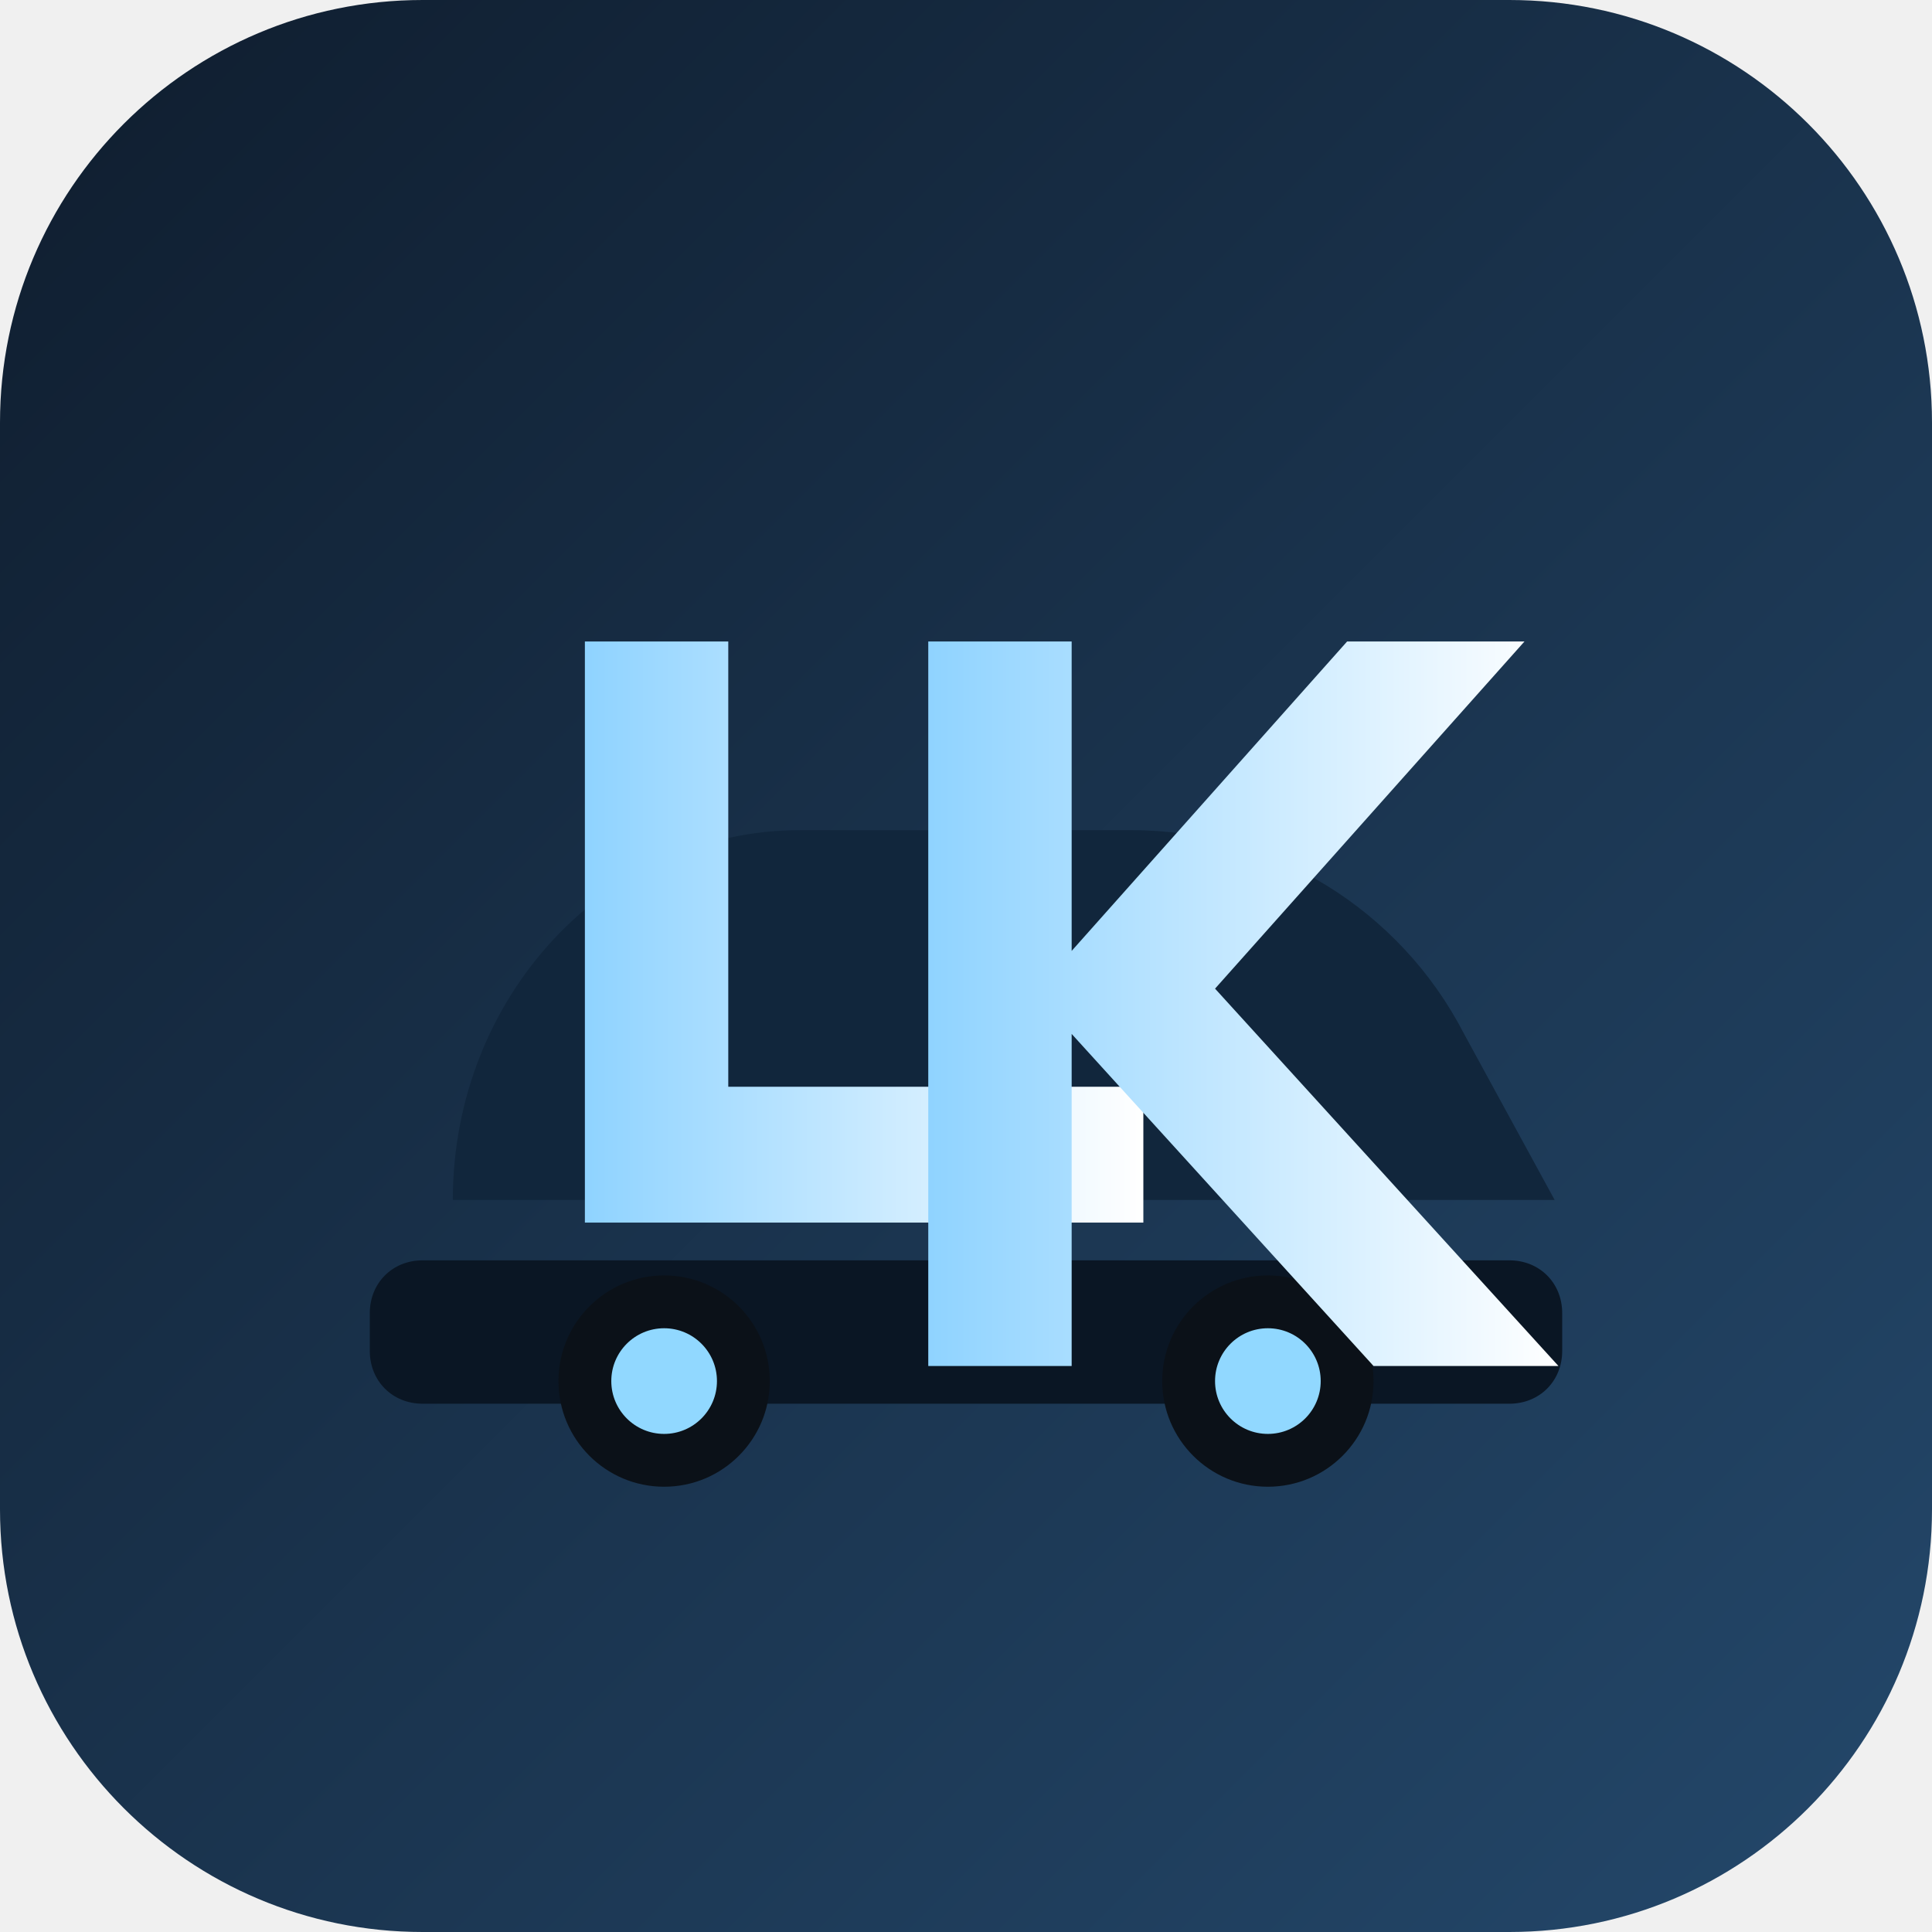
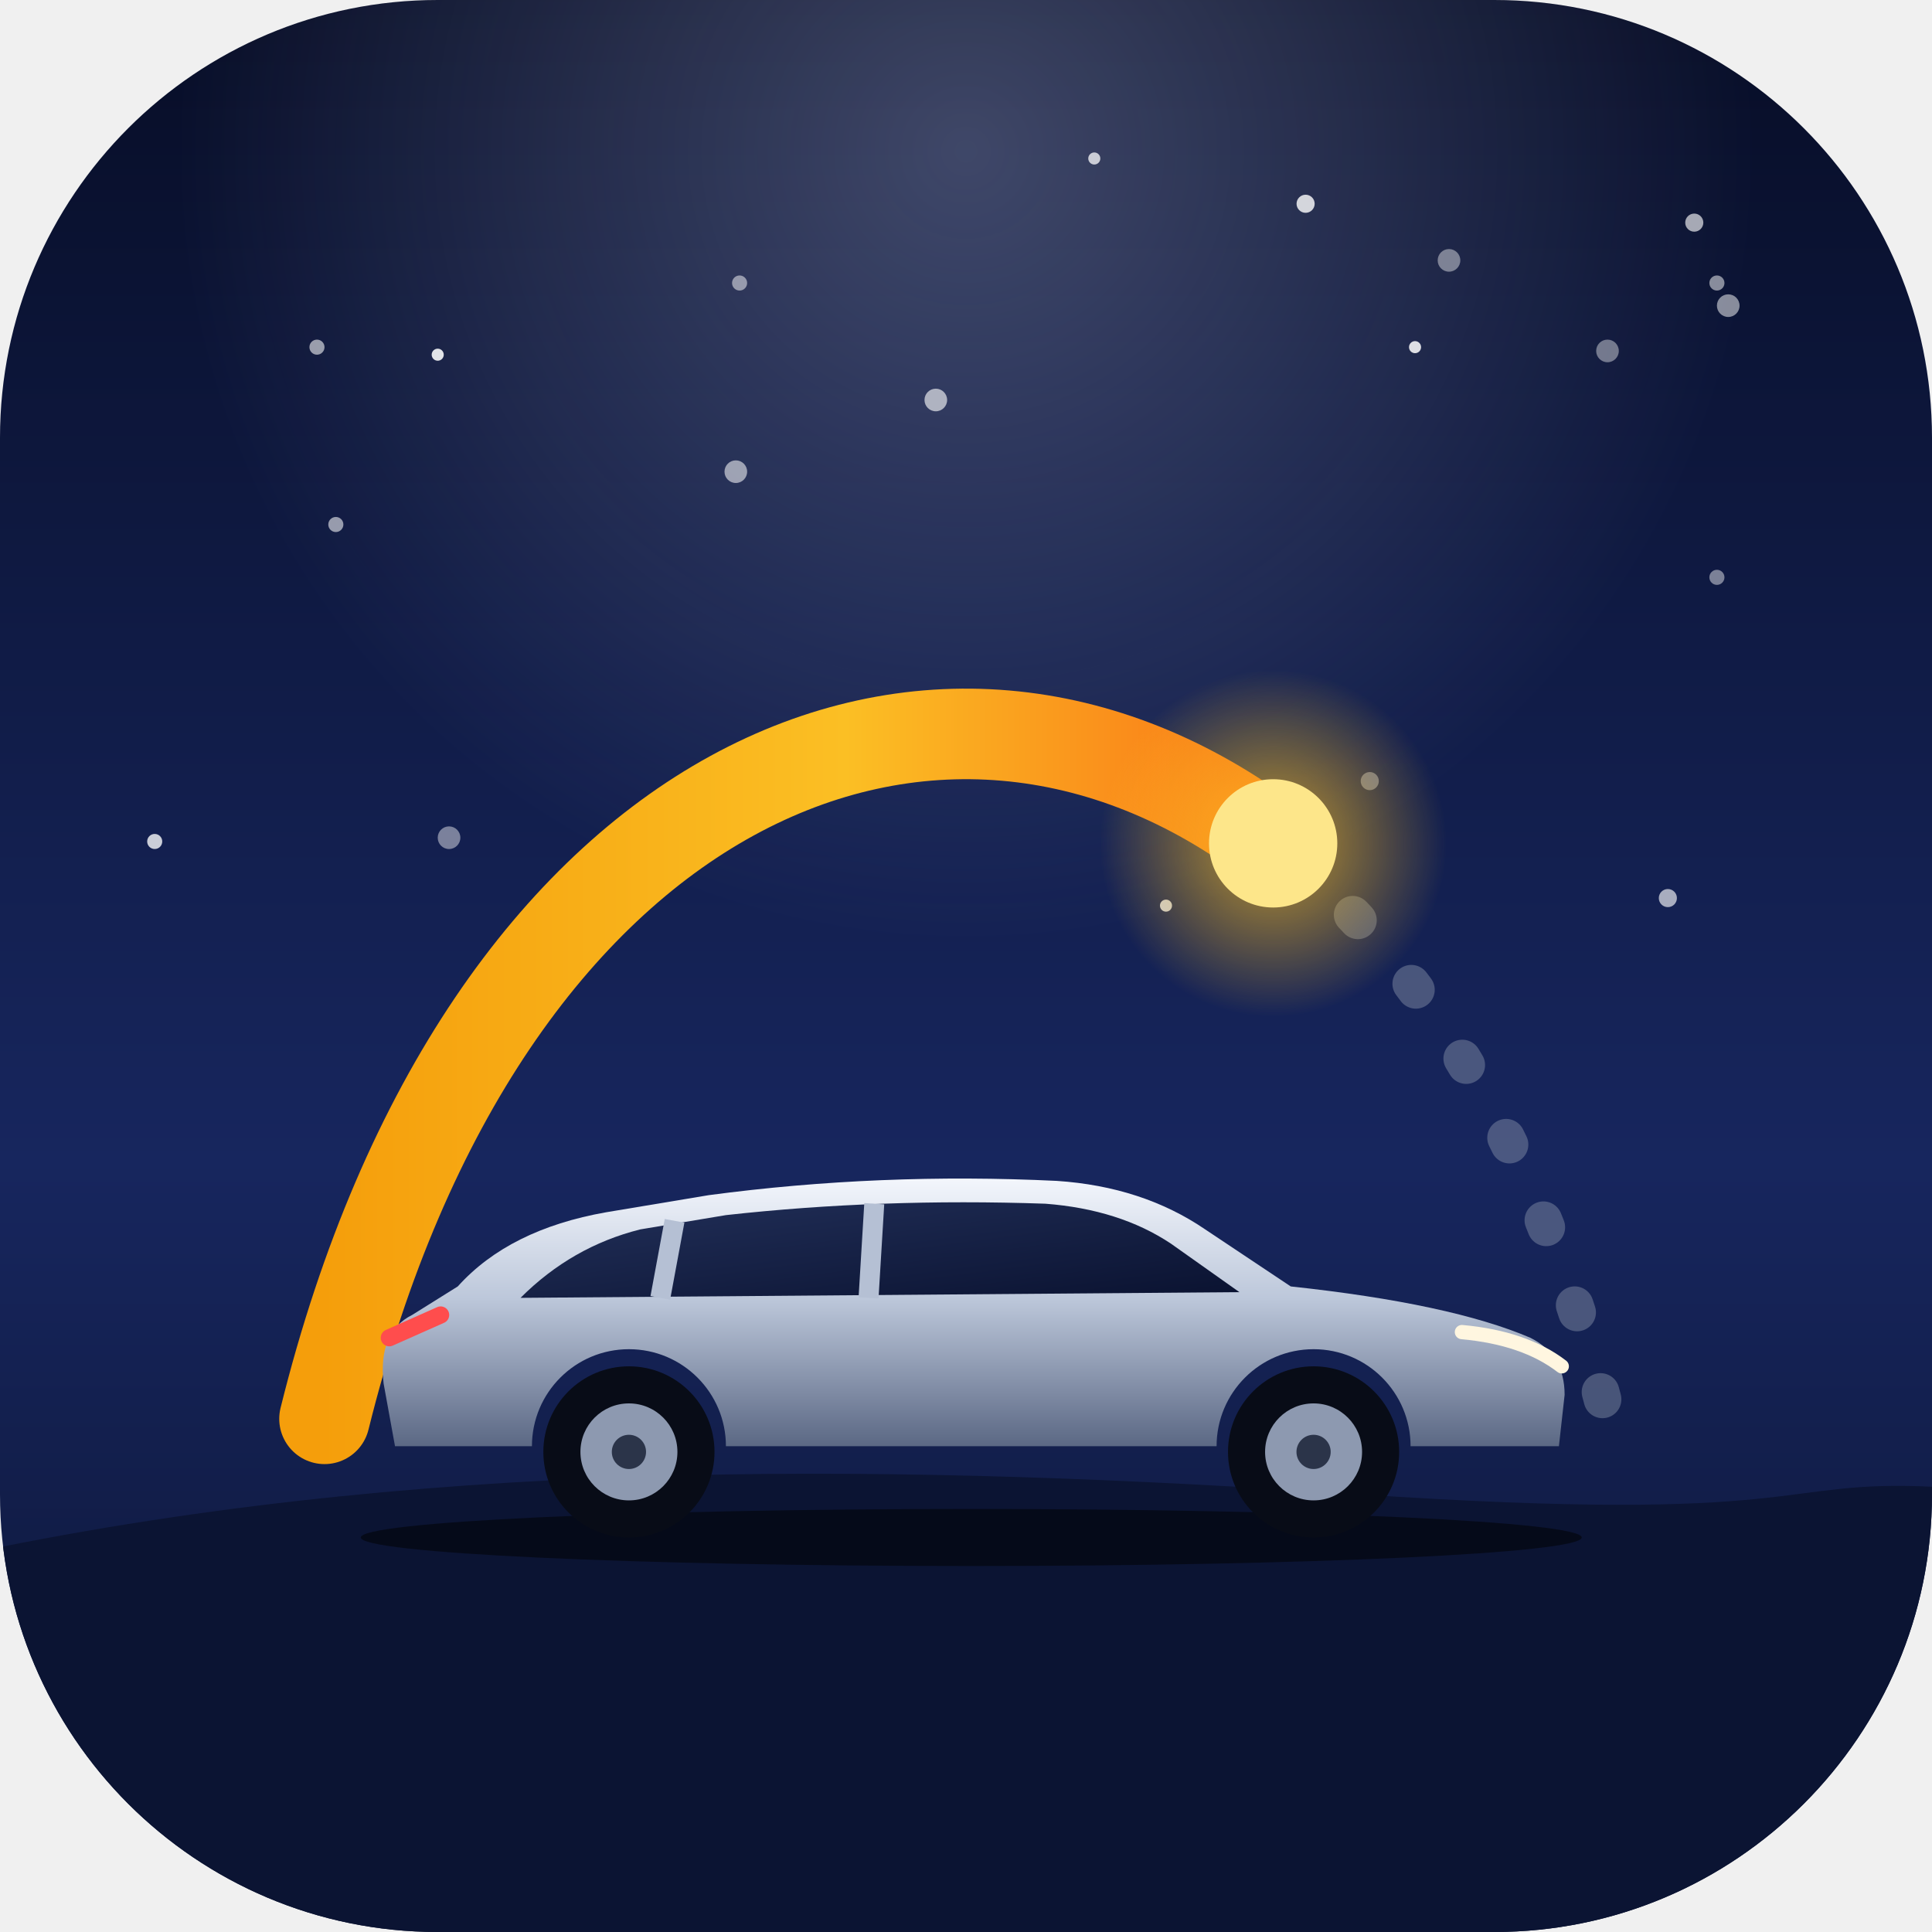
<svg xmlns="http://www.w3.org/2000/svg" viewBox="0 0 512 512" role="img" aria-labelledby="title desc">
  <defs>
-     <linearGradient id="bg" x1="0%" y1="0%" x2="100%" y2="100%">
-       <stop offset="0%" stop-color="#0f1d2e" />
-       <stop offset="100%" stop-color="#24486b" />
+     <linearGradient id="bg" x1="0" y1="0" x2="0" y2="1">
+       <stop offset="0" stop-color="#070d26" />
+       <stop offset=".6" stop-color="#17265e" />
+       <stop offset="1" stop-color="#0b1330" />
    </linearGradient>
-     <linearGradient id="accent" x1="0%" y1="0%" x2="100%" y2="0%">
-       <stop offset="0%" stop-color="#8fd3ff" />
-       <stop offset="100%" stop-color="#ffffff" />
+     <linearGradient id="arc" x1="0" y1="0" x2="1" y2="0">
+       <stop offset="0" stop-color="#f59e0b" />
+       <stop offset=".55" stop-color="#fbbf24" />
+       <stop offset="1" stop-color="#f97316" />
    </linearGradient>
+     <linearGradient id="body" x1="0" y1="0" x2="0" y2="1">
+       <stop offset="0" stop-color="#f3f6fc" />
+       <stop offset=".45" stop-color="#bcc7da" />
+       <stop offset="1" stop-color="#5b6884" />
+     </linearGradient>
+     <linearGradient id="glass" x1="0" y1="0" x2="1" y2="1">
+       <stop offset="0" stop-color="#22305a" />
+       <stop offset="1" stop-color="#0a1230" />
+     </linearGradient>
+     <radialGradient id="halo">
+       <stop offset="0" stop-color="#fbbf24" stop-opacity=".75" />
+       <stop offset="1" stop-color="#fbbf24" stop-opacity="0" />
+     </radialGradient>
+     <radialGradient id="moon">
+       <stop offset="0" stop-color="#c9d4ff" stop-opacity=".28" />
+       <stop offset="1" stop-color="#c9d4ff" stop-opacity="0" />
+     </radialGradient>
+     <clipPath id="tile">
+       <rect width="512" height="512" rx="116" />
+     </clipPath>
  </defs>
-   <rect width="512" height="512" rx="112" fill="url(#bg)" />
-   <path d="M120 318c0-54 41-98 92-98h88c37 0 71 21 88 54l24 44H120z" fill="#11263c" />
-   <path d="M112 334h288c8 0 14 6 14 14v10c0 8-6 14-14 14H112c-8 0-14-6-14-14v-10c0-8 6-14 14-14z" fill="#0a1624" />
-   <circle cx="176" cy="366" r="28" fill="#0b1118" />
-   <circle cx="336" cy="366" r="28" fill="#0b1118" />
-   <circle cx="176" cy="366" r="14" fill="#91d8ff" />
-   <circle cx="336" cy="366" r="14" fill="#91d8ff" />
-   <path d="M155 170h38v118h110v36H155z" fill="url(#accent)" />
-   <path d="M246 170h38v82l73-82h47l-82 92 91 100h-49l-80-88v88h-38z" fill="url(#accent)" />
+   <g clip-path="url(#tile)">
+     <rect width="512" height="512" fill="url(#bg)" />
+     <circle cx="256" cy="40" r="210" fill="url(#moon)" />
+     <circle cx="309" cy="196" r="1.6" fill="#fff" opacity="0.81" />
+     <circle cx="375" cy="92" r="1.6" fill="#fff" opacity="0.85" />
+     <circle cx="89" cy="139" r="2" fill="#fff" opacity="0.56" />
+     <circle cx="84" cy="92" r="2" fill="#fff" opacity="0.57" />
+     <circle cx="119" cy="222" r="3" fill="#fff" opacity="0.44" />
+     <circle cx="384" cy="69" r="3" fill="#fff" opacity="0.42" />
+     <circle cx="41" cy="223" r="2" fill="#fff" opacity="0.78" />
+     <circle cx="455" cy="75" r="2" fill="#fff" opacity="0.51" />
+     <circle cx="455" cy="153" r="2" fill="#fff" opacity="0.45" />
+     <circle cx="458" cy="81" r="3" fill="#fff" opacity="0.51" />
+     <circle cx="196" cy="75" r="2" fill="#fff" opacity="0.50" />
+     <circle cx="183" cy="212" r="1.6" fill="#fff" opacity="0.68" />
+     <circle cx="346" cy="54" r="2.4" fill="#fff" opacity="0.80" />
+     <circle cx="248" cy="106" r="3" fill="#fff" opacity="0.61" />
+     <circle cx="116" cy="94" r="1.6" fill="#fff" opacity="0.87" />
+     <circle cx="195" cy="125" r="3" fill="#fff" opacity="0.55" />
+     <circle cx="290" cy="42" r="1.6" fill="#fff" opacity="0.74" />
+     <circle cx="309" cy="240" r="1.6" fill="#fff" opacity="0.77" />
+     <circle cx="442" cy="238" r="2.4" fill="#fff" opacity="0.63" />
+     <circle cx="426" cy="93" r="3" fill="#fff" opacity="0.41" />
+     <circle cx="363" cy="207" r="2.4" fill="#fff" opacity="0.37" />
+     <circle cx="449" cy="59" r="2.4" fill="#fff" opacity="0.63" />
+     <g transform="translate(0 26)">
+       <path d="M86.0 350.0C146.0 108.0 366.0 108.0 426.0 350.0" fill="none" stroke="#8a95ab" stroke-opacity=".45" stroke-width="10" stroke-linecap="round" stroke-dasharray="2 22" />
+       <path d="M86.0 350.0C128.0 180.6 248.4 129.8 337.4 197.5" fill="none" stroke="url(#arc)" stroke-width="24" stroke-linecap="round" />
+       <circle cx="337.4" cy="197.5" r="46" fill="url(#halo)" />
+       <circle cx="337.4" cy="197.5" r="17" fill="#fde68a" />
+       <path d="M0 384C120 360 240 362 360 370S470 366 512 368V520H0Z" fill="#0b1433" />
+       <g transform="translate(82 262) scale(.756)">
+         <ellipse cx="232" cy="158" rx="214" ry="10" fill="#000" opacity=".5" />
+         <path d="M30 126L26 104Q24 86 36 80L52 70Q70 50 104 44L140 38Q200 30 262 33Q292 35 314 50L344 70Q400 76 428 88Q440 94 440 108L438 126H386A34 34 0 0 0 318 126H146A34 34 0 0 0 78 126Z" fill="url(#body)" />
+         <path d="M74 74Q92 56 116 50L146 45Q200 39 258 41Q284 43 302 55L326 72Z" fill="url(#glass)" />
+         <path d="M128 47 123 74M198 41 196 74" stroke="#b5c0d4" stroke-width="7" />
+         <path d="M404 86Q426 88 439 98" fill="none" stroke="#fff6e0" stroke-width="5" stroke-linecap="round" />
+         <path d="M28 88 46 80" stroke="#ff4d4d" stroke-width="6" stroke-linecap="round" />
+         <g transform="translate(112 128)">
+           <circle r="30" fill="#080c17" />
+           <circle r="17" fill="#8d99b0" />
+           <circle r="6" fill="#2b3449" />
+         </g>
+         <g transform="translate(352 128)">
+           <circle r="30" fill="#080c17" />
+           <circle r="17" fill="#8d99b0" />
+           <circle r="6" fill="#2b3449" />
+         </g>
+       </g>
+     </g>
+   </g>
</svg>
